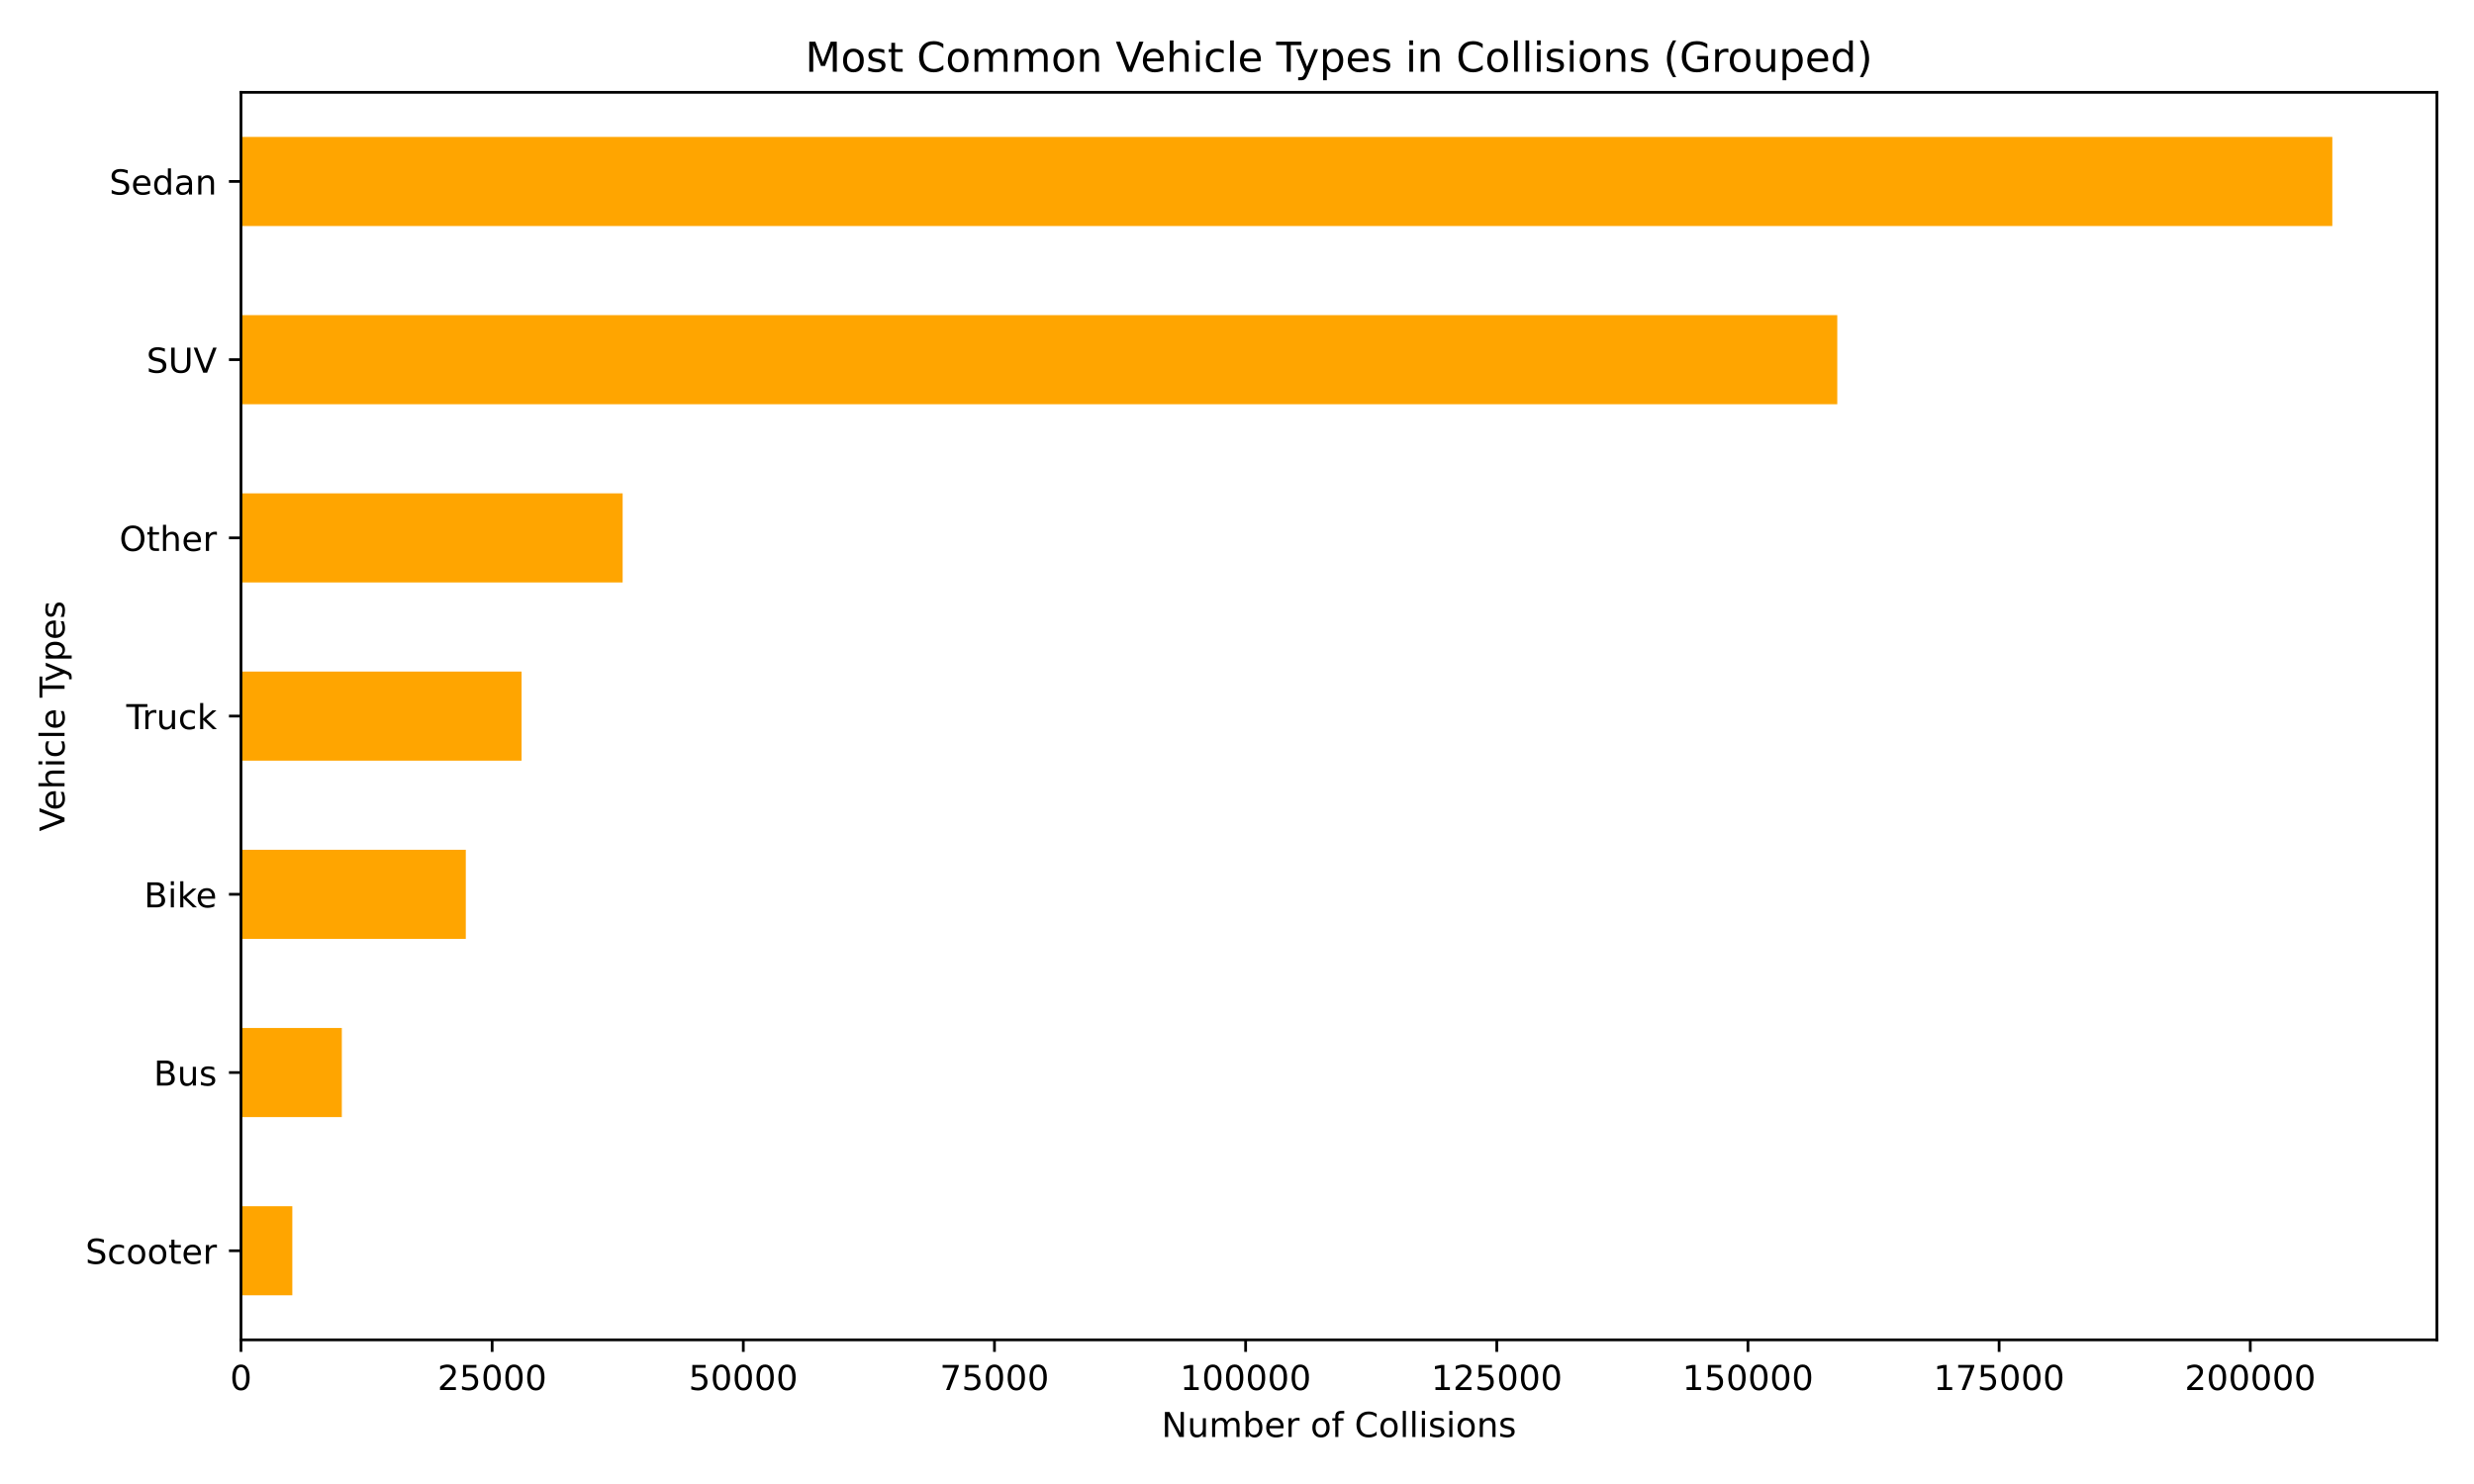
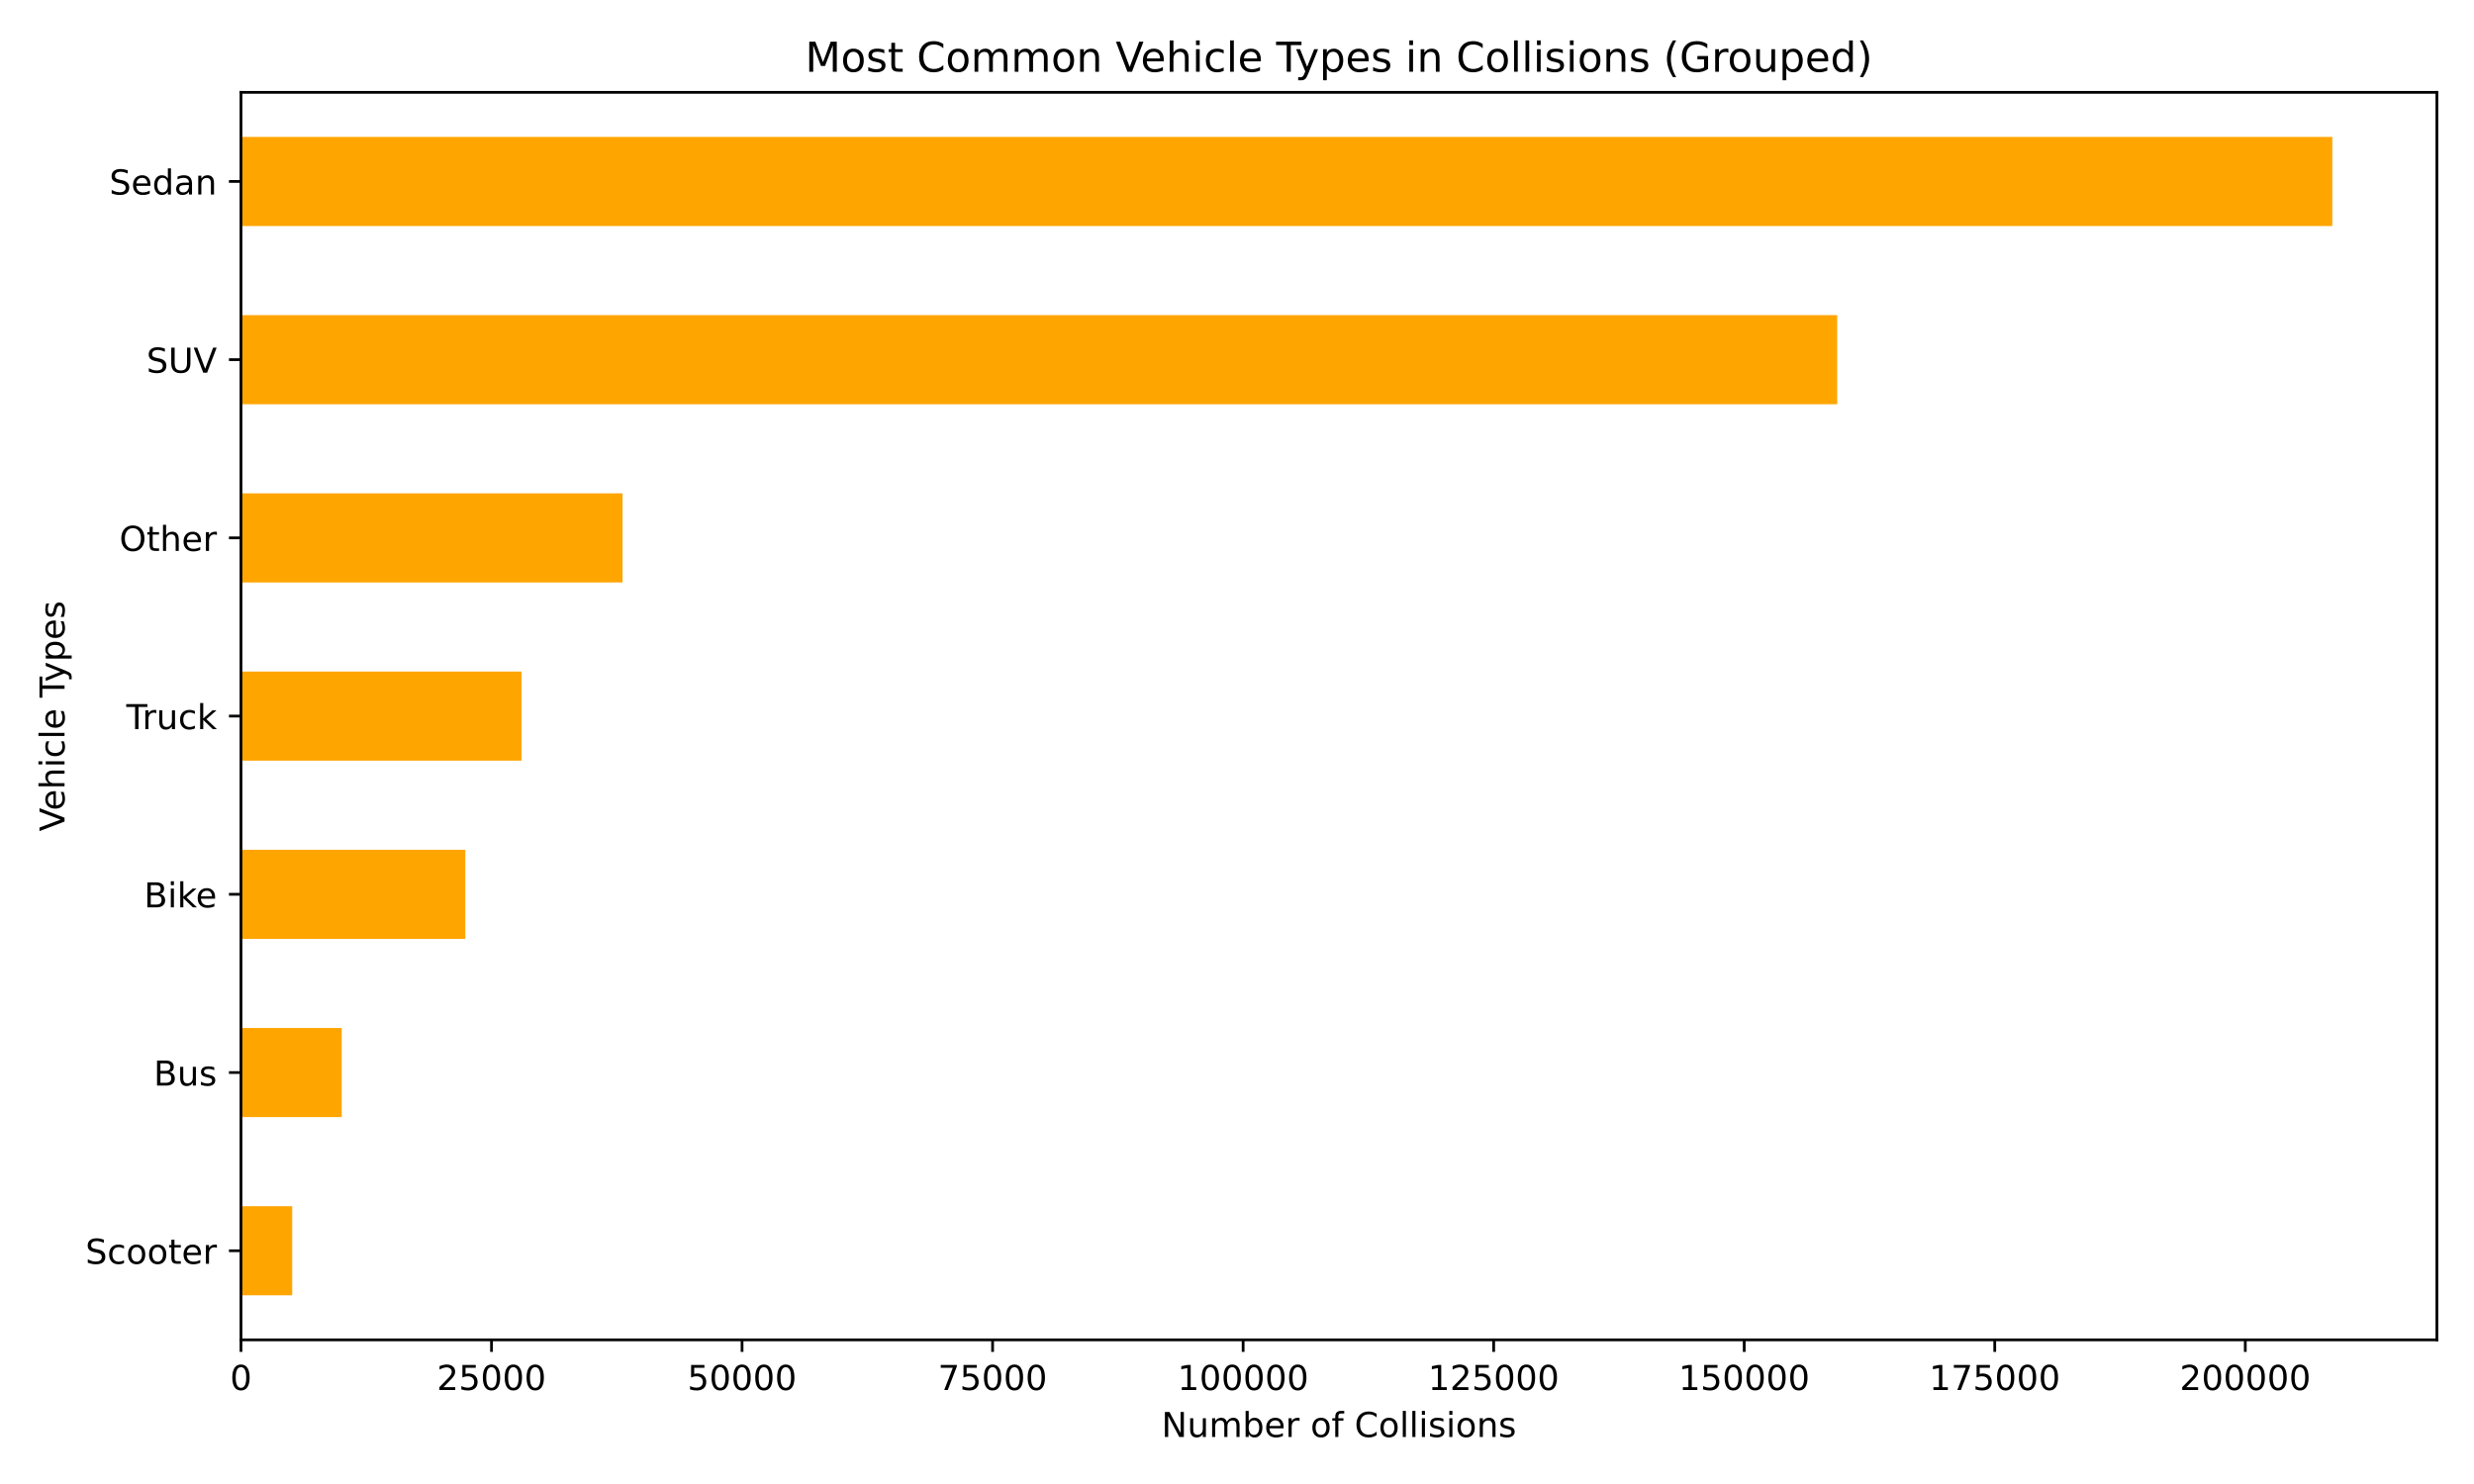
<svg xmlns="http://www.w3.org/2000/svg" xmlns:xlink="http://www.w3.org/1999/xlink" width="720pt" height="432pt" viewBox="0 0 720 432" version="1.1">
  <defs>
    <style type="text/css">*{stroke-linejoin: round; stroke-linecap: butt}</style>
  </defs>
  <g id="figure_1">
    <g id="patch_1">
      <path d="M 0 432  L 720 432  L 720 0  L 0 0  z " style="fill: #ffffff" />
    </g>
    <g id="axes_1">
      <g id="patch_2">
        <path d="M 70.13 390.04  L 709.2 390.04  L 709.2 26.88  L 70.13 26.88  z " style="fill: #ffffff" />
      </g>
      <g id="patch_3">
-         <path d="M 70.13 377.07  L 85.074 377.07  L 85.074 351.13  L 70.13 351.13  z " clip-path="url(#p23d80af20f)" style="fill: #ffa500" />
+         <path d="M 70.13 377.07  L 85.039 377.07  L 85.039 351.13  L 70.13 351.13  z " clip-path="url(#pae6c33c2c3)" style="fill: #ffa500" />
      </g>
      <g id="patch_4">
-         <path d="M 70.13 325.19  L 99.479 325.19  L 99.479 299.25  L 70.13 299.25  z " clip-path="url(#p23d80af20f)" style="fill: #ffa500" />
+         <path d="M 70.13 325.19  L 99.441 325.19  L 99.441 299.25  L 70.13 299.25  z " clip-path="url(#pae6c33c2c3)" style="fill: #ffa500" />
      </g>
      <g id="patch_5">
-         <path d="M 70.13 273.31  L 135.559 273.31  L 135.559 247.37  L 70.13 247.37  z " clip-path="url(#p23d80af20f)" style="fill: #ffa500" />
+         <path d="M 70.13 273.31  L 135.42 273.31  L 135.42 247.37  L 70.13 247.37  z " clip-path="url(#pae6c33c2c3)" style="fill: #ffa500" />
      </g>
      <g id="patch_6">
-         <path d="M 70.13 221.43  L 151.789 221.43  L 151.789 195.49  L 70.13 195.49  z " clip-path="url(#p23d80af20f)" style="fill: #ffa500" />
+         <path d="M 70.13 221.43  L 151.776 221.43  L 151.776 195.49  L 70.13 195.49  z " clip-path="url(#pae6c33c2c3)" style="fill: #ffa500" />
      </g>
      <g id="patch_7">
-         <path d="M 70.13 169.55  L 181.205 169.55  L 181.205 143.61  L 70.13 143.61  z " clip-path="url(#p23d80af20f)" style="fill: #ffa500" />
+         <path d="M 70.13 169.55  L 181.177 169.55  L 181.177 143.61  L 70.13 143.61  z " clip-path="url(#pae6c33c2c3)" style="fill: #ffa500" />
      </g>
      <g id="patch_8">
-         <path d="M 70.13 117.67  L 534.695 117.67  L 534.695 91.73  L 70.13 91.73  z " clip-path="url(#p23d80af20f)" style="fill: #ffa500" />
+         <path d="M 70.13 117.67  L 534.676 117.67  L 534.676 91.73  L 70.13 91.73  z " clip-path="url(#pae6c33c2c3)" style="fill: #ffa500" />
      </g>
      <g id="patch_9">
-         <path d="M 70.13 65.79  L 678.768 65.79  L 678.768 39.85  L 70.13 39.85  z " clip-path="url(#p23d80af20f)" style="fill: #ffa500" />
+         <path d="M 70.13 65.79  L 678.768 65.79  L 678.768 39.85  L 70.13 39.85  z " clip-path="url(#pae6c33c2c3)" style="fill: #ffa500" />
      </g>
      <g id="matplotlib.axis_1">
        <g id="xtick_1">
          <g id="line2d_1">
            <defs>
-               <path id="m45ca5641ec" d="M 0 0  L 0 3.5  " style="stroke: #000000; stroke-width: 0.8" />
+               <path id="m4d72dc34e4" d="M 0 0  L 0 3.5  " style="stroke: #000000; stroke-width: 0.8" />
            </defs>
            <g>
-               <use xlink:href="#m45ca5641ec" x="70.13" y="390.04" style="stroke: #000000; stroke-width: 0.8" />
+               <use xlink:href="#m4d72dc34e4" x="70.13" y="390.04" style="stroke: #000000; stroke-width: 0.8" />
            </g>
          </g>
          <g id="text_1">
            <g transform="translate(66.94875 404.6384) scale(0.1 -0.1)">
              <defs>
                <path id="DejaVuSans-30" d="M 2034 4250  Q 1547 4250 1301 3770  Q 1056 3291 1056 2328  Q 1056 1369 1301 889  Q 1547 409 2034 409  Q 2525 409 2770 889  Q 3016 1369 3016 2328  Q 3016 3291 2770 3770  Q 2525 4250 2034 4250  z M 2034 4750  Q 2819 4750 3233 4129  Q 3647 3509 3647 2328  Q 3647 1150 3233 529  Q 2819 -91 2034 -91  Q 1250 -91 836 529  Q 422 1150 422 2328  Q 422 3509 836 4129  Q 1250 4750 2034 4750  z " transform="scale(0.015625)" />
              </defs>
              <use xlink:href="#DejaVuSans-30" />
            </g>
          </g>
        </g>
        <g id="xtick_2">
          <g id="line2d_2">
            <g>
-               <use xlink:href="#m45ca5641ec" x="143.225" y="390.04" style="stroke: #000000; stroke-width: 0.8" />
+               <use xlink:href="#m4d72dc34e4" x="143.043" y="390.04" style="stroke: #000000; stroke-width: 0.8" />
            </g>
          </g>
          <g id="text_2">
-             <g transform="translate(127.3187 404.6384) scale(0.1 -0.1)">
+             <g transform="translate(127.1372 404.6384) scale(0.1 -0.1)">
              <defs>
                <path id="DejaVuSans-32" d="M 1228 531  L 3431 531  L 3431 0  L 469 0  L 469 531  Q 828 903 1448 1529  Q 2069 2156 2228 2338  Q 2531 2678 2651 2914  Q 2772 3150 2772 3378  Q 2772 3750 2511 3984  Q 2250 4219 1831 4219  Q 1534 4219 1204 4116  Q 875 4013 500 3803  L 500 4441  Q 881 4594 1212 4672  Q 1544 4750 1819 4750  Q 2544 4750 2975 4387  Q 3406 4025 3406 3419  Q 3406 3131 3298 2873  Q 3191 2616 2906 2266  Q 2828 2175 2409 1742  Q 1991 1309 1228 531  z " transform="scale(0.015625)" />
                <path id="DejaVuSans-35" d="M 691 4666  L 3169 4666  L 3169 4134  L 1269 4134  L 1269 2991  Q 1406 3038 1543 3061  Q 1681 3084 1819 3084  Q 2600 3084 3056 2656  Q 3513 2228 3513 1497  Q 3513 744 3044 326  Q 2575 -91 1722 -91  Q 1428 -91 1123 -41  Q 819 9 494 109  L 494 744  Q 775 591 1075 516  Q 1375 441 1709 441  Q 2250 441 2565 725  Q 2881 1009 2881 1497  Q 2881 1984 2565 2268  Q 2250 2553 1709 2553  Q 1456 2553 1204 2497  Q 953 2441 691 2322  L 691 4666  z " transform="scale(0.015625)" />
              </defs>
              <use xlink:href="#DejaVuSans-32" />
              <use xlink:href="#DejaVuSans-35" transform="translate(63.62305 0)" />
              <use xlink:href="#DejaVuSans-30" transform="translate(127.2461 0)" />
              <use xlink:href="#DejaVuSans-30" transform="translate(190.8691 0)" />
              <use xlink:href="#DejaVuSans-30" transform="translate(254.4922 0)" />
            </g>
          </g>
        </g>
        <g id="xtick_3">
          <g id="line2d_3">
            <g>
-               <use xlink:href="#m45ca5641ec" x="216.32" y="390.04" style="stroke: #000000; stroke-width: 0.8" />
+               <use xlink:href="#m4d72dc34e4" x="215.957" y="390.04" style="stroke: #000000; stroke-width: 0.8" />
            </g>
          </g>
          <g id="text_3">
-             <g transform="translate(200.4136 404.6384) scale(0.1 -0.1)">
+             <g transform="translate(200.0507 404.6384) scale(0.1 -0.1)">
              <use xlink:href="#DejaVuSans-35" />
              <use xlink:href="#DejaVuSans-30" transform="translate(63.62305 0)" />
              <use xlink:href="#DejaVuSans-30" transform="translate(127.2461 0)" />
              <use xlink:href="#DejaVuSans-30" transform="translate(190.8691 0)" />
              <use xlink:href="#DejaVuSans-30" transform="translate(254.4922 0)" />
            </g>
          </g>
        </g>
        <g id="xtick_4">
          <g id="line2d_4">
            <g>
-               <use xlink:href="#m45ca5641ec" x="289.415" y="390.04" style="stroke: #000000; stroke-width: 0.8" />
+               <use xlink:href="#m4d72dc34e4" x="288.87" y="390.04" style="stroke: #000000; stroke-width: 0.8" />
            </g>
          </g>
          <g id="text_4">
-             <g transform="translate(273.5085 404.6384) scale(0.1 -0.1)">
+             <g transform="translate(272.9642 404.6384) scale(0.1 -0.1)">
              <defs>
                <path id="DejaVuSans-37" d="M 525 4666  L 3525 4666  L 3525 4397  L 1831 0  L 1172 0  L 2766 4134  L 525 4134  L 525 4666  z " transform="scale(0.015625)" />
              </defs>
              <use xlink:href="#DejaVuSans-37" />
              <use xlink:href="#DejaVuSans-35" transform="translate(63.62305 0)" />
              <use xlink:href="#DejaVuSans-30" transform="translate(127.2461 0)" />
              <use xlink:href="#DejaVuSans-30" transform="translate(190.8691 0)" />
              <use xlink:href="#DejaVuSans-30" transform="translate(254.4922 0)" />
            </g>
          </g>
        </g>
        <g id="xtick_5">
          <g id="line2d_5">
            <g>
-               <use xlink:href="#m45ca5641ec" x="362.51" y="390.04" style="stroke: #000000; stroke-width: 0.8" />
+               <use xlink:href="#m4d72dc34e4" x="361.784" y="390.04" style="stroke: #000000; stroke-width: 0.8" />
            </g>
          </g>
          <g id="text_5">
-             <g transform="translate(343.4222 404.6384) scale(0.1 -0.1)">
+             <g transform="translate(342.6965 404.6384) scale(0.1 -0.1)">
              <defs>
                <path id="DejaVuSans-31" d="M 794 531  L 1825 531  L 1825 4091  L 703 3866  L 703 4441  L 1819 4666  L 2450 4666  L 2450 531  L 3481 531  L 3481 0  L 794 0  L 794 531  z " transform="scale(0.015625)" />
              </defs>
              <use xlink:href="#DejaVuSans-31" />
              <use xlink:href="#DejaVuSans-30" transform="translate(63.62305 0)" />
              <use xlink:href="#DejaVuSans-30" transform="translate(127.2461 0)" />
              <use xlink:href="#DejaVuSans-30" transform="translate(190.8691 0)" />
              <use xlink:href="#DejaVuSans-30" transform="translate(254.4922 0)" />
              <use xlink:href="#DejaVuSans-30" transform="translate(318.1152 0)" />
            </g>
          </g>
        </g>
        <g id="xtick_6">
          <g id="line2d_6">
            <g>
-               <use xlink:href="#m45ca5641ec" x="435.605" y="390.04" style="stroke: #000000; stroke-width: 0.8" />
+               <use xlink:href="#m4d72dc34e4" x="434.697" y="390.04" style="stroke: #000000; stroke-width: 0.8" />
            </g>
          </g>
          <g id="text_6">
-             <g transform="translate(416.5172 404.6384) scale(0.1 -0.1)">
+             <g transform="translate(415.61 404.6384) scale(0.1 -0.1)">
              <use xlink:href="#DejaVuSans-31" />
              <use xlink:href="#DejaVuSans-32" transform="translate(63.62305 0)" />
              <use xlink:href="#DejaVuSans-35" transform="translate(127.2461 0)" />
              <use xlink:href="#DejaVuSans-30" transform="translate(190.8691 0)" />
              <use xlink:href="#DejaVuSans-30" transform="translate(254.4922 0)" />
              <use xlink:href="#DejaVuSans-30" transform="translate(318.1152 0)" />
            </g>
          </g>
        </g>
        <g id="xtick_7">
          <g id="line2d_7">
            <g>
-               <use xlink:href="#m45ca5641ec" x="508.7" y="390.04" style="stroke: #000000; stroke-width: 0.8" />
+               <use xlink:href="#m4d72dc34e4" x="507.611" y="390.04" style="stroke: #000000; stroke-width: 0.8" />
            </g>
          </g>
          <g id="text_7">
-             <g transform="translate(489.6121 404.6384) scale(0.1 -0.1)">
+             <g transform="translate(488.5235 404.6384) scale(0.1 -0.1)">
              <use xlink:href="#DejaVuSans-31" />
              <use xlink:href="#DejaVuSans-35" transform="translate(63.62305 0)" />
              <use xlink:href="#DejaVuSans-30" transform="translate(127.2461 0)" />
              <use xlink:href="#DejaVuSans-30" transform="translate(190.8691 0)" />
              <use xlink:href="#DejaVuSans-30" transform="translate(254.4922 0)" />
              <use xlink:href="#DejaVuSans-30" transform="translate(318.1152 0)" />
            </g>
          </g>
        </g>
        <g id="xtick_8">
          <g id="line2d_8">
            <g>
-               <use xlink:href="#m45ca5641ec" x="581.795" y="390.04" style="stroke: #000000; stroke-width: 0.8" />
+               <use xlink:href="#m4d72dc34e4" x="580.524" y="390.04" style="stroke: #000000; stroke-width: 0.8" />
            </g>
          </g>
          <g id="text_8">
-             <g transform="translate(562.707 404.6384) scale(0.1 -0.1)">
+             <g transform="translate(561.437 404.6384) scale(0.1 -0.1)">
              <use xlink:href="#DejaVuSans-31" />
              <use xlink:href="#DejaVuSans-37" transform="translate(63.62305 0)" />
              <use xlink:href="#DejaVuSans-35" transform="translate(127.2461 0)" />
              <use xlink:href="#DejaVuSans-30" transform="translate(190.8691 0)" />
              <use xlink:href="#DejaVuSans-30" transform="translate(254.4922 0)" />
              <use xlink:href="#DejaVuSans-30" transform="translate(318.1152 0)" />
            </g>
          </g>
        </g>
        <g id="xtick_9">
          <g id="line2d_9">
            <g>
-               <use xlink:href="#m45ca5641ec" x="654.889" y="390.04" style="stroke: #000000; stroke-width: 0.8" />
+               <use xlink:href="#m4d72dc34e4" x="653.438" y="390.04" style="stroke: #000000; stroke-width: 0.8" />
            </g>
          </g>
          <g id="text_9">
-             <g transform="translate(635.8019 404.6384) scale(0.1 -0.1)">
+             <g transform="translate(634.3504 404.6384) scale(0.1 -0.1)">
              <use xlink:href="#DejaVuSans-32" />
              <use xlink:href="#DejaVuSans-30" transform="translate(63.62305 0)" />
              <use xlink:href="#DejaVuSans-30" transform="translate(127.2461 0)" />
              <use xlink:href="#DejaVuSans-30" transform="translate(190.8691 0)" />
              <use xlink:href="#DejaVuSans-30" transform="translate(254.4922 0)" />
              <use xlink:href="#DejaVuSans-30" transform="translate(318.1152 0)" />
            </g>
          </g>
        </g>
        <g id="text_10">
          <g transform="translate(338.0369 418.3166) scale(0.1 -0.1)">
            <defs>
              <path id="DejaVuSans-4e" d="M 628 4666  L 1478 4666  L 3547 763  L 3547 4666  L 4159 4666  L 4159 0  L 3309 0  L 1241 3903  L 1241 0  L 628 0  L 628 4666  z " transform="scale(0.015625)" />
              <path id="DejaVuSans-75" d="M 544 1381  L 544 3500  L 1119 3500  L 1119 1403  Q 1119 906 1312 657  Q 1506 409 1894 409  Q 2359 409 2629 706  Q 2900 1003 2900 1516  L 2900 3500  L 3475 3500  L 3475 0  L 2900 0  L 2900 538  Q 2691 219 2414 64  Q 2138 -91 1772 -91  Q 1169 -91 856 284  Q 544 659 544 1381  z M 1991 3584  L 1991 3584  z " transform="scale(0.015625)" />
              <path id="DejaVuSans-6d" d="M 3328 2828  Q 3544 3216 3844 3400  Q 4144 3584 4550 3584  Q 5097 3584 5394 3201  Q 5691 2819 5691 2113  L 5691 0  L 5113 0  L 5113 2094  Q 5113 2597 4934 2840  Q 4756 3084 4391 3084  Q 3944 3084 3684 2787  Q 3425 2491 3425 1978  L 3425 0  L 2847 0  L 2847 2094  Q 2847 2600 2669 2842  Q 2491 3084 2119 3084  Q 1678 3084 1418 2786  Q 1159 2488 1159 1978  L 1159 0  L 581 0  L 581 3500  L 1159 3500  L 1159 2956  Q 1356 3278 1631 3431  Q 1906 3584 2284 3584  Q 2666 3584 2933 3390  Q 3200 3197 3328 2828  z " transform="scale(0.015625)" />
              <path id="DejaVuSans-62" d="M 3116 1747  Q 3116 2381 2855 2742  Q 2594 3103 2138 3103  Q 1681 3103 1420 2742  Q 1159 2381 1159 1747  Q 1159 1113 1420 752  Q 1681 391 2138 391  Q 2594 391 2855 752  Q 3116 1113 3116 1747  z M 1159 2969  Q 1341 3281 1617 3432  Q 1894 3584 2278 3584  Q 2916 3584 3314 3078  Q 3713 2572 3713 1747  Q 3713 922 3314 415  Q 2916 -91 2278 -91  Q 1894 -91 1617 61  Q 1341 213 1159 525  L 1159 0  L 581 0  L 581 4863  L 1159 4863  L 1159 2969  z " transform="scale(0.015625)" />
              <path id="DejaVuSans-65" d="M 3597 1894  L 3597 1613  L 953 1613  Q 991 1019 1311 708  Q 1631 397 2203 397  Q 2534 397 2845 478  Q 3156 559 3463 722  L 3463 178  Q 3153 47 2828 -22  Q 2503 -91 2169 -91  Q 1331 -91 842 396  Q 353 884 353 1716  Q 353 2575 817 3079  Q 1281 3584 2069 3584  Q 2775 3584 3186 3129  Q 3597 2675 3597 1894  z M 3022 2063  Q 3016 2534 2758 2815  Q 2500 3097 2075 3097  Q 1594 3097 1305 2825  Q 1016 2553 972 2059  L 3022 2063  z " transform="scale(0.015625)" />
              <path id="DejaVuSans-72" d="M 2631 2963  Q 2534 3019 2420 3045  Q 2306 3072 2169 3072  Q 1681 3072 1420 2755  Q 1159 2438 1159 1844  L 1159 0  L 581 0  L 581 3500  L 1159 3500  L 1159 2956  Q 1341 3275 1631 3429  Q 1922 3584 2338 3584  Q 2397 3584 2469 3576  Q 2541 3569 2628 3553  L 2631 2963  z " transform="scale(0.015625)" />
              <path id="DejaVuSans-20" transform="scale(0.015625)" />
              <path id="DejaVuSans-6f" d="M 1959 3097  Q 1497 3097 1228 2736  Q 959 2375 959 1747  Q 959 1119 1226 758  Q 1494 397 1959 397  Q 2419 397 2687 759  Q 2956 1122 2956 1747  Q 2956 2369 2687 2733  Q 2419 3097 1959 3097  z M 1959 3584  Q 2709 3584 3137 3096  Q 3566 2609 3566 1747  Q 3566 888 3137 398  Q 2709 -91 1959 -91  Q 1206 -91 779 398  Q 353 888 353 1747  Q 353 2609 779 3096  Q 1206 3584 1959 3584  z " transform="scale(0.015625)" />
              <path id="DejaVuSans-66" d="M 2375 4863  L 2375 4384  L 1825 4384  Q 1516 4384 1395 4259  Q 1275 4134 1275 3809  L 1275 3500  L 2222 3500  L 2222 3053  L 1275 3053  L 1275 0  L 697 0  L 697 3053  L 147 3053  L 147 3500  L 697 3500  L 697 3744  Q 697 4328 969 4595  Q 1241 4863 1831 4863  L 2375 4863  z " transform="scale(0.015625)" />
              <path id="DejaVuSans-43" d="M 4122 4306  L 4122 3641  Q 3803 3938 3442 4084  Q 3081 4231 2675 4231  Q 1875 4231 1450 3742  Q 1025 3253 1025 2328  Q 1025 1406 1450 917  Q 1875 428 2675 428  Q 3081 428 3442 575  Q 3803 722 4122 1019  L 4122 359  Q 3791 134 3420 21  Q 3050 -91 2638 -91  Q 1578 -91 968 557  Q 359 1206 359 2328  Q 359 3453 968 4101  Q 1578 4750 2638 4750  Q 3056 4750 3426 4639  Q 3797 4528 4122 4306  z " transform="scale(0.015625)" />
              <path id="DejaVuSans-6c" d="M 603 4863  L 1178 4863  L 1178 0  L 603 0  L 603 4863  z " transform="scale(0.015625)" />
              <path id="DejaVuSans-69" d="M 603 3500  L 1178 3500  L 1178 0  L 603 0  L 603 3500  z M 603 4863  L 1178 4863  L 1178 4134  L 603 4134  L 603 4863  z " transform="scale(0.015625)" />
              <path id="DejaVuSans-73" d="M 2834 3397  L 2834 2853  Q 2591 2978 2328 3040  Q 2066 3103 1784 3103  Q 1356 3103 1142 2972  Q 928 2841 928 2578  Q 928 2378 1081 2264  Q 1234 2150 1697 2047  L 1894 2003  Q 2506 1872 2764 1633  Q 3022 1394 3022 966  Q 3022 478 2636 193  Q 2250 -91 1575 -91  Q 1294 -91 989 -36  Q 684 19 347 128  L 347 722  Q 666 556 975 473  Q 1284 391 1588 391  Q 1994 391 2212 530  Q 2431 669 2431 922  Q 2431 1156 2273 1281  Q 2116 1406 1581 1522  L 1381 1569  Q 847 1681 609 1914  Q 372 2147 372 2553  Q 372 3047 722 3315  Q 1072 3584 1716 3584  Q 2034 3584 2315 3537  Q 2597 3491 2834 3397  z " transform="scale(0.015625)" />
              <path id="DejaVuSans-6e" d="M 3513 2113  L 3513 0  L 2938 0  L 2938 2094  Q 2938 2591 2744 2837  Q 2550 3084 2163 3084  Q 1697 3084 1428 2787  Q 1159 2491 1159 1978  L 1159 0  L 581 0  L 581 3500  L 1159 3500  L 1159 2956  Q 1366 3272 1645 3428  Q 1925 3584 2291 3584  Q 2894 3584 3203 3211  Q 3513 2838 3513 2113  z " transform="scale(0.015625)" />
            </defs>
            <use xlink:href="#DejaVuSans-4e" />
            <use xlink:href="#DejaVuSans-75" transform="translate(74.80469 0)" />
            <use xlink:href="#DejaVuSans-6d" transform="translate(138.1836 0)" />
            <use xlink:href="#DejaVuSans-62" transform="translate(235.5957 0)" />
            <use xlink:href="#DejaVuSans-65" transform="translate(299.0723 0)" />
            <use xlink:href="#DejaVuSans-72" transform="translate(360.5957 0)" />
            <use xlink:href="#DejaVuSans-20" transform="translate(401.709 0)" />
            <use xlink:href="#DejaVuSans-6f" transform="translate(433.4961 0)" />
            <use xlink:href="#DejaVuSans-66" transform="translate(494.6777 0)" />
            <use xlink:href="#DejaVuSans-20" transform="translate(529.8828 0)" />
            <use xlink:href="#DejaVuSans-43" transform="translate(561.6699 0)" />
            <use xlink:href="#DejaVuSans-6f" transform="translate(631.4941 0)" />
            <use xlink:href="#DejaVuSans-6c" transform="translate(692.6758 0)" />
            <use xlink:href="#DejaVuSans-6c" transform="translate(720.459 0)" />
            <use xlink:href="#DejaVuSans-69" transform="translate(748.2422 0)" />
            <use xlink:href="#DejaVuSans-73" transform="translate(776.0254 0)" />
            <use xlink:href="#DejaVuSans-69" transform="translate(828.125 0)" />
            <use xlink:href="#DejaVuSans-6f" transform="translate(855.9082 0)" />
            <use xlink:href="#DejaVuSans-6e" transform="translate(917.0898 0)" />
            <use xlink:href="#DejaVuSans-73" transform="translate(980.4688 0)" />
          </g>
        </g>
      </g>
      <g id="matplotlib.axis_2">
        <g id="ytick_1">
          <g id="line2d_10">
            <defs>
-               <path id="m10676a4fad" d="M 0 0  L -3.5 0  " style="stroke: #000000; stroke-width: 0.8" />
+               <path id="m80c164eddf" d="M 0 0  L -3.5 0  " style="stroke: #000000; stroke-width: 0.8" />
            </defs>
            <g>
-               <use xlink:href="#m10676a4fad" x="70.13" y="364.1" style="stroke: #000000; stroke-width: 0.8" />
+               <use xlink:href="#m80c164eddf" x="70.13" y="364.1" style="stroke: #000000; stroke-width: 0.8" />
            </g>
          </g>
          <g id="text_11">
            <g transform="translate(24.86125 367.8992) scale(0.1 -0.1)">
              <defs>
                <path id="DejaVuSans-53" d="M 3425 4513  L 3425 3897  Q 3066 4069 2747 4153  Q 2428 4238 2131 4238  Q 1616 4238 1336 4038  Q 1056 3838 1056 3469  Q 1056 3159 1242 3001  Q 1428 2844 1947 2747  L 2328 2669  Q 3034 2534 3370 2195  Q 3706 1856 3706 1288  Q 3706 609 3251 259  Q 2797 -91 1919 -91  Q 1588 -91 1214 -16  Q 841 59 441 206  L 441 856  Q 825 641 1194 531  Q 1563 422 1919 422  Q 2459 422 2753 634  Q 3047 847 3047 1241  Q 3047 1584 2836 1778  Q 2625 1972 2144 2069  L 1759 2144  Q 1053 2284 737 2584  Q 422 2884 422 3419  Q 422 4038 858 4394  Q 1294 4750 2059 4750  Q 2388 4750 2728 4690  Q 3069 4631 3425 4513  z " transform="scale(0.015625)" />
                <path id="DejaVuSans-63" d="M 3122 3366  L 3122 2828  Q 2878 2963 2633 3030  Q 2388 3097 2138 3097  Q 1578 3097 1268 2742  Q 959 2388 959 1747  Q 959 1106 1268 751  Q 1578 397 2138 397  Q 2388 397 2633 464  Q 2878 531 3122 666  L 3122 134  Q 2881 22 2623 -34  Q 2366 -91 2075 -91  Q 1284 -91 818 406  Q 353 903 353 1747  Q 353 2603 823 3093  Q 1294 3584 2113 3584  Q 2378 3584 2631 3529  Q 2884 3475 3122 3366  z " transform="scale(0.015625)" />
                <path id="DejaVuSans-74" d="M 1172 4494  L 1172 3500  L 2356 3500  L 2356 3053  L 1172 3053  L 1172 1153  Q 1172 725 1289 603  Q 1406 481 1766 481  L 2356 481  L 2356 0  L 1766 0  Q 1100 0 847 248  Q 594 497 594 1153  L 594 3053  L 172 3053  L 172 3500  L 594 3500  L 594 4494  L 1172 4494  z " transform="scale(0.015625)" />
              </defs>
              <use xlink:href="#DejaVuSans-53" />
              <use xlink:href="#DejaVuSans-63" transform="translate(63.47656 0)" />
              <use xlink:href="#DejaVuSans-6f" transform="translate(118.457 0)" />
              <use xlink:href="#DejaVuSans-6f" transform="translate(179.6387 0)" />
              <use xlink:href="#DejaVuSans-74" transform="translate(240.8203 0)" />
              <use xlink:href="#DejaVuSans-65" transform="translate(280.0293 0)" />
              <use xlink:href="#DejaVuSans-72" transform="translate(341.5527 0)" />
            </g>
          </g>
        </g>
        <g id="ytick_2">
          <g id="line2d_11">
            <g>
-               <use xlink:href="#m10676a4fad" x="70.13" y="312.22" style="stroke: #000000; stroke-width: 0.8" />
+               <use xlink:href="#m80c164eddf" x="70.13" y="312.22" style="stroke: #000000; stroke-width: 0.8" />
            </g>
          </g>
          <g id="text_12">
            <g transform="translate(44.72219 316.0192) scale(0.1 -0.1)">
              <defs>
                <path id="DejaVuSans-42" d="M 1259 2228  L 1259 519  L 2272 519  Q 2781 519 3026 730  Q 3272 941 3272 1375  Q 3272 1813 3026 2020  Q 2781 2228 2272 2228  L 1259 2228  z M 1259 4147  L 1259 2741  L 2194 2741  Q 2656 2741 2882 2914  Q 3109 3088 3109 3444  Q 3109 3797 2882 3972  Q 2656 4147 2194 4147  L 1259 4147  z M 628 4666  L 2241 4666  Q 2963 4666 3353 4366  Q 3744 4066 3744 3513  Q 3744 3084 3544 2831  Q 3344 2578 2956 2516  Q 3422 2416 3680 2098  Q 3938 1781 3938 1306  Q 3938 681 3513 340  Q 3088 0 2303 0  L 628 0  L 628 4666  z " transform="scale(0.015625)" />
              </defs>
              <use xlink:href="#DejaVuSans-42" />
              <use xlink:href="#DejaVuSans-75" transform="translate(68.60352 0)" />
              <use xlink:href="#DejaVuSans-73" transform="translate(131.9824 0)" />
            </g>
          </g>
        </g>
        <g id="ytick_3">
          <g id="line2d_12">
            <g>
-               <use xlink:href="#m10676a4fad" x="70.13" y="260.34" style="stroke: #000000; stroke-width: 0.8" />
+               <use xlink:href="#m80c164eddf" x="70.13" y="260.34" style="stroke: #000000; stroke-width: 0.8" />
            </g>
          </g>
          <g id="text_13">
            <g transform="translate(41.90969 264.1392) scale(0.1 -0.1)">
              <defs>
                <path id="DejaVuSans-6b" d="M 581 4863  L 1159 4863  L 1159 1991  L 2875 3500  L 3609 3500  L 1753 1863  L 3688 0  L 2938 0  L 1159 1709  L 1159 0  L 581 0  L 581 4863  z " transform="scale(0.015625)" />
              </defs>
              <use xlink:href="#DejaVuSans-42" />
              <use xlink:href="#DejaVuSans-69" transform="translate(68.60352 0)" />
              <use xlink:href="#DejaVuSans-6b" transform="translate(96.38672 0)" />
              <use xlink:href="#DejaVuSans-65" transform="translate(150.6719 0)" />
            </g>
          </g>
        </g>
        <g id="ytick_4">
          <g id="line2d_13">
            <g>
-               <use xlink:href="#m10676a4fad" x="70.13" y="208.46" style="stroke: #000000; stroke-width: 0.8" />
+               <use xlink:href="#m80c164eddf" x="70.13" y="208.46" style="stroke: #000000; stroke-width: 0.8" />
            </g>
          </g>
          <g id="text_14">
            <g transform="translate(36.75969 212.2592) scale(0.1 -0.1)">
              <defs>
                <path id="DejaVuSans-54" d="M -19 4666  L 3928 4666  L 3928 4134  L 2272 4134  L 2272 0  L 1638 0  L 1638 4134  L -19 4134  L -19 4666  z " transform="scale(0.015625)" />
              </defs>
              <use xlink:href="#DejaVuSans-54" />
              <use xlink:href="#DejaVuSans-72" transform="translate(46.33398 0)" />
              <use xlink:href="#DejaVuSans-75" transform="translate(87.44727 0)" />
              <use xlink:href="#DejaVuSans-63" transform="translate(150.8262 0)" />
              <use xlink:href="#DejaVuSans-6b" transform="translate(205.8066 0)" />
            </g>
          </g>
        </g>
        <g id="ytick_5">
          <g id="line2d_14">
            <g>
-               <use xlink:href="#m10676a4fad" x="70.13" y="156.58" style="stroke: #000000; stroke-width: 0.8" />
+               <use xlink:href="#m80c164eddf" x="70.13" y="156.58" style="stroke: #000000; stroke-width: 0.8" />
            </g>
          </g>
          <g id="text_15">
            <g transform="translate(34.73625 160.3792) scale(0.1 -0.1)">
              <defs>
                <path id="DejaVuSans-4f" d="M 2522 4238  Q 1834 4238 1429 3725  Q 1025 3213 1025 2328  Q 1025 1447 1429 934  Q 1834 422 2522 422  Q 3209 422 3611 934  Q 4013 1447 4013 2328  Q 4013 3213 3611 3725  Q 3209 4238 2522 4238  z M 2522 4750  Q 3503 4750 4090 4092  Q 4678 3434 4678 2328  Q 4678 1225 4090 567  Q 3503 -91 2522 -91  Q 1538 -91 948 565  Q 359 1222 359 2328  Q 359 3434 948 4092  Q 1538 4750 2522 4750  z " transform="scale(0.015625)" />
                <path id="DejaVuSans-68" d="M 3513 2113  L 3513 0  L 2938 0  L 2938 2094  Q 2938 2591 2744 2837  Q 2550 3084 2163 3084  Q 1697 3084 1428 2787  Q 1159 2491 1159 1978  L 1159 0  L 581 0  L 581 4863  L 1159 4863  L 1159 2956  Q 1366 3272 1645 3428  Q 1925 3584 2291 3584  Q 2894 3584 3203 3211  Q 3513 2838 3513 2113  z " transform="scale(0.015625)" />
              </defs>
              <use xlink:href="#DejaVuSans-4f" />
              <use xlink:href="#DejaVuSans-74" transform="translate(78.71094 0)" />
              <use xlink:href="#DejaVuSans-68" transform="translate(117.9199 0)" />
              <use xlink:href="#DejaVuSans-65" transform="translate(181.2988 0)" />
              <use xlink:href="#DejaVuSans-72" transform="translate(242.8223 0)" />
            </g>
          </g>
        </g>
        <g id="ytick_6">
          <g id="line2d_15">
            <g>
-               <use xlink:href="#m10676a4fad" x="70.13" y="104.7" style="stroke: #000000; stroke-width: 0.8" />
+               <use xlink:href="#m80c164eddf" x="70.13" y="104.7" style="stroke: #000000; stroke-width: 0.8" />
            </g>
          </g>
          <g id="text_16">
            <g transform="translate(42.62219 108.4992) scale(0.1 -0.1)">
              <defs>
                <path id="DejaVuSans-55" d="M 556 4666  L 1191 4666  L 1191 1831  Q 1191 1081 1462 751  Q 1734 422 2344 422  Q 2950 422 3222 751  Q 3494 1081 3494 1831  L 3494 4666  L 4128 4666  L 4128 1753  Q 4128 841 3676 375  Q 3225 -91 2344 -91  Q 1459 -91 1007 375  Q 556 841 556 1753  L 556 4666  z " transform="scale(0.015625)" />
                <path id="DejaVuSans-56" d="M 1831 0  L 50 4666  L 709 4666  L 2188 738  L 3669 4666  L 4325 4666  L 2547 0  L 1831 0  z " transform="scale(0.015625)" />
              </defs>
              <use xlink:href="#DejaVuSans-53" />
              <use xlink:href="#DejaVuSans-55" transform="translate(63.47656 0)" />
              <use xlink:href="#DejaVuSans-56" transform="translate(136.6699 0)" />
            </g>
          </g>
        </g>
        <g id="ytick_7">
          <g id="line2d_16">
            <g>
-               <use xlink:href="#m10676a4fad" x="70.13" y="52.82" style="stroke: #000000; stroke-width: 0.8" />
+               <use xlink:href="#m80c164eddf" x="70.13" y="52.82" style="stroke: #000000; stroke-width: 0.8" />
            </g>
          </g>
          <g id="text_17">
            <g transform="translate(31.81437 56.61922) scale(0.1 -0.1)">
              <defs>
                <path id="DejaVuSans-64" d="M 2906 2969  L 2906 4863  L 3481 4863  L 3481 0  L 2906 0  L 2906 525  Q 2725 213 2448 61  Q 2172 -91 1784 -91  Q 1150 -91 751 415  Q 353 922 353 1747  Q 353 2572 751 3078  Q 1150 3584 1784 3584  Q 2172 3584 2448 3432  Q 2725 3281 2906 2969  z M 947 1747  Q 947 1113 1208 752  Q 1469 391 1925 391  Q 2381 391 2643 752  Q 2906 1113 2906 1747  Q 2906 2381 2643 2742  Q 2381 3103 1925 3103  Q 1469 3103 1208 2742  Q 947 2381 947 1747  z " transform="scale(0.015625)" />
                <path id="DejaVuSans-61" d="M 2194 1759  Q 1497 1759 1228 1600  Q 959 1441 959 1056  Q 959 750 1161 570  Q 1363 391 1709 391  Q 2188 391 2477 730  Q 2766 1069 2766 1631  L 2766 1759  L 2194 1759  z M 3341 1997  L 3341 0  L 2766 0  L 2766 531  Q 2569 213 2275 61  Q 1981 -91 1556 -91  Q 1019 -91 701 211  Q 384 513 384 1019  Q 384 1609 779 1909  Q 1175 2209 1959 2209  L 2766 2209  L 2766 2266  Q 2766 2663 2505 2880  Q 2244 3097 1772 3097  Q 1472 3097 1187 3025  Q 903 2953 641 2809  L 641 3341  Q 956 3463 1253 3523  Q 1550 3584 1831 3584  Q 2591 3584 2966 3190  Q 3341 2797 3341 1997  z " transform="scale(0.015625)" />
              </defs>
              <use xlink:href="#DejaVuSans-53" />
              <use xlink:href="#DejaVuSans-65" transform="translate(63.47656 0)" />
              <use xlink:href="#DejaVuSans-64" transform="translate(125 0)" />
              <use xlink:href="#DejaVuSans-61" transform="translate(188.4766 0)" />
              <use xlink:href="#DejaVuSans-6e" transform="translate(249.7559 0)" />
            </g>
          </g>
        </g>
        <g id="text_18">
          <g transform="translate(18.78156 242.0186) rotate(-90) scale(0.1 -0.1)">
            <defs>
              <path id="DejaVuSans-79" d="M 2059 -325  Q 1816 -950 1584 -1140  Q 1353 -1331 966 -1331  L 506 -1331  L 506 -850  L 844 -850  Q 1081 -850 1212 -737  Q 1344 -625 1503 -206  L 1606 56  L 191 3500  L 800 3500  L 1894 763  L 2988 3500  L 3597 3500  L 2059 -325  z " transform="scale(0.015625)" />
              <path id="DejaVuSans-70" d="M 1159 525  L 1159 -1331  L 581 -1331  L 581 3500  L 1159 3500  L 1159 2969  Q 1341 3281 1617 3432  Q 1894 3584 2278 3584  Q 2916 3584 3314 3078  Q 3713 2572 3713 1747  Q 3713 922 3314 415  Q 2916 -91 2278 -91  Q 1894 -91 1617 61  Q 1341 213 1159 525  z M 3116 1747  Q 3116 2381 2855 2742  Q 2594 3103 2138 3103  Q 1681 3103 1420 2742  Q 1159 2381 1159 1747  Q 1159 1113 1420 752  Q 1681 391 2138 391  Q 2594 391 2855 752  Q 3116 1113 3116 1747  z " transform="scale(0.015625)" />
            </defs>
            <use xlink:href="#DejaVuSans-56" />
            <use xlink:href="#DejaVuSans-65" transform="translate(60.6582 0)" />
            <use xlink:href="#DejaVuSans-68" transform="translate(122.1816 0)" />
            <use xlink:href="#DejaVuSans-69" transform="translate(185.5605 0)" />
            <use xlink:href="#DejaVuSans-63" transform="translate(213.3438 0)" />
            <use xlink:href="#DejaVuSans-6c" transform="translate(268.3242 0)" />
            <use xlink:href="#DejaVuSans-65" transform="translate(296.1074 0)" />
            <use xlink:href="#DejaVuSans-20" transform="translate(357.6309 0)" />
            <use xlink:href="#DejaVuSans-54" transform="translate(389.418 0)" />
            <use xlink:href="#DejaVuSans-79" transform="translate(434.877 0)" />
            <use xlink:href="#DejaVuSans-70" transform="translate(494.0566 0)" />
            <use xlink:href="#DejaVuSans-65" transform="translate(557.5332 0)" />
            <use xlink:href="#DejaVuSans-73" transform="translate(619.0566 0)" />
          </g>
        </g>
      </g>
      <g id="patch_10">
        <path d="M 70.13 390.04  L 70.13 26.88  " style="fill: none; stroke: #000000; stroke-width: 0.8; stroke-linejoin: miter; stroke-linecap: square" />
      </g>
      <g id="patch_11">
        <path d="M 709.2 390.04  L 709.2 26.88  " style="fill: none; stroke: #000000; stroke-width: 0.8; stroke-linejoin: miter; stroke-linecap: square" />
      </g>
      <g id="patch_12">
        <path d="M 70.13 390.04  L 709.2 390.04  " style="fill: none; stroke: #000000; stroke-width: 0.8; stroke-linejoin: miter; stroke-linecap: square" />
      </g>
      <g id="patch_13">
        <path d="M 70.13 26.88  L 709.2 26.88  " style="fill: none; stroke: #000000; stroke-width: 0.8; stroke-linejoin: miter; stroke-linecap: square" />
      </g>
      <g id="text_19">
        <g transform="translate(234.3419 20.88) scale(0.12 -0.12)">
          <defs>
            <path id="DejaVuSans-4d" d="M 628 4666  L 1569 4666  L 2759 1491  L 3956 4666  L 4897 4666  L 4897 0  L 4281 0  L 4281 4097  L 3078 897  L 2444 897  L 1241 4097  L 1241 0  L 628 0  L 628 4666  z " transform="scale(0.015625)" />
            <path id="DejaVuSans-28" d="M 1984 4856  Q 1566 4138 1362 3434  Q 1159 2731 1159 2009  Q 1159 1288 1364 580  Q 1569 -128 1984 -844  L 1484 -844  Q 1016 -109 783 600  Q 550 1309 550 2009  Q 550 2706 781 3412  Q 1013 4119 1484 4856  L 1984 4856  z " transform="scale(0.015625)" />
            <path id="DejaVuSans-47" d="M 3809 666  L 3809 1919  L 2778 1919  L 2778 2438  L 4434 2438  L 4434 434  Q 4069 175 3628 42  Q 3188 -91 2688 -91  Q 1594 -91 976 548  Q 359 1188 359 2328  Q 359 3472 976 4111  Q 1594 4750 2688 4750  Q 3144 4750 3555 4637  Q 3966 4525 4313 4306  L 4313 3634  Q 3963 3931 3569 4081  Q 3175 4231 2741 4231  Q 1884 4231 1454 3753  Q 1025 3275 1025 2328  Q 1025 1384 1454 906  Q 1884 428 2741 428  Q 3075 428 3337 486  Q 3600 544 3809 666  z " transform="scale(0.015625)" />
            <path id="DejaVuSans-29" d="M 513 4856  L 1013 4856  Q 1481 4119 1714 3412  Q 1947 2706 1947 2009  Q 1947 1309 1714 600  Q 1481 -109 1013 -844  L 513 -844  Q 928 -128 1133 580  Q 1338 1288 1338 2009  Q 1338 2731 1133 3434  Q 928 4138 513 4856  z " transform="scale(0.015625)" />
          </defs>
          <use xlink:href="#DejaVuSans-4d" />
          <use xlink:href="#DejaVuSans-6f" transform="translate(86.2793 0)" />
          <use xlink:href="#DejaVuSans-73" transform="translate(147.4609 0)" />
          <use xlink:href="#DejaVuSans-74" transform="translate(199.5605 0)" />
          <use xlink:href="#DejaVuSans-20" transform="translate(238.7695 0)" />
          <use xlink:href="#DejaVuSans-43" transform="translate(270.5566 0)" />
          <use xlink:href="#DejaVuSans-6f" transform="translate(340.3809 0)" />
          <use xlink:href="#DejaVuSans-6d" transform="translate(401.5625 0)" />
          <use xlink:href="#DejaVuSans-6d" transform="translate(498.9746 0)" />
          <use xlink:href="#DejaVuSans-6f" transform="translate(596.3867 0)" />
          <use xlink:href="#DejaVuSans-6e" transform="translate(657.5684 0)" />
          <use xlink:href="#DejaVuSans-20" transform="translate(720.9473 0)" />
          <use xlink:href="#DejaVuSans-56" transform="translate(752.7344 0)" />
          <use xlink:href="#DejaVuSans-65" transform="translate(813.3926 0)" />
          <use xlink:href="#DejaVuSans-68" transform="translate(874.916 0)" />
          <use xlink:href="#DejaVuSans-69" transform="translate(938.2949 0)" />
          <use xlink:href="#DejaVuSans-63" transform="translate(966.0781 0)" />
          <use xlink:href="#DejaVuSans-6c" transform="translate(1021.059 0)" />
          <use xlink:href="#DejaVuSans-65" transform="translate(1048.842 0)" />
          <use xlink:href="#DejaVuSans-20" transform="translate(1110.365 0)" />
          <use xlink:href="#DejaVuSans-54" transform="translate(1142.152 0)" />
          <use xlink:href="#DejaVuSans-79" transform="translate(1187.611 0)" />
          <use xlink:href="#DejaVuSans-70" transform="translate(1246.791 0)" />
          <use xlink:href="#DejaVuSans-65" transform="translate(1310.268 0)" />
          <use xlink:href="#DejaVuSans-73" transform="translate(1371.791 0)" />
          <use xlink:href="#DejaVuSans-20" transform="translate(1423.891 0)" />
          <use xlink:href="#DejaVuSans-69" transform="translate(1455.678 0)" />
          <use xlink:href="#DejaVuSans-6e" transform="translate(1483.461 0)" />
          <use xlink:href="#DejaVuSans-20" transform="translate(1546.84 0)" />
          <use xlink:href="#DejaVuSans-43" transform="translate(1578.627 0)" />
          <use xlink:href="#DejaVuSans-6f" transform="translate(1648.451 0)" />
          <use xlink:href="#DejaVuSans-6c" transform="translate(1709.633 0)" />
          <use xlink:href="#DejaVuSans-6c" transform="translate(1737.416 0)" />
          <use xlink:href="#DejaVuSans-69" transform="translate(1765.199 0)" />
          <use xlink:href="#DejaVuSans-73" transform="translate(1792.982 0)" />
          <use xlink:href="#DejaVuSans-69" transform="translate(1845.082 0)" />
          <use xlink:href="#DejaVuSans-6f" transform="translate(1872.865 0)" />
          <use xlink:href="#DejaVuSans-6e" transform="translate(1934.047 0)" />
          <use xlink:href="#DejaVuSans-73" transform="translate(1997.426 0)" />
          <use xlink:href="#DejaVuSans-20" transform="translate(2049.525 0)" />
          <use xlink:href="#DejaVuSans-28" transform="translate(2081.312 0)" />
          <use xlink:href="#DejaVuSans-47" transform="translate(2120.326 0)" />
          <use xlink:href="#DejaVuSans-72" transform="translate(2197.816 0)" />
          <use xlink:href="#DejaVuSans-6f" transform="translate(2236.68 0)" />
          <use xlink:href="#DejaVuSans-75" transform="translate(2297.861 0)" />
          <use xlink:href="#DejaVuSans-70" transform="translate(2361.24 0)" />
          <use xlink:href="#DejaVuSans-65" transform="translate(2424.717 0)" />
          <use xlink:href="#DejaVuSans-64" transform="translate(2486.24 0)" />
          <use xlink:href="#DejaVuSans-29" transform="translate(2549.717 0)" />
        </g>
      </g>
    </g>
  </g>
  <defs>
-     <clipPath id="p23d80af20f">
+     <clipPath id="pae6c33c2c3">
      <rect x="70.13" y="26.88" width="639.07" height="363.16" />
    </clipPath>
  </defs>
</svg>
